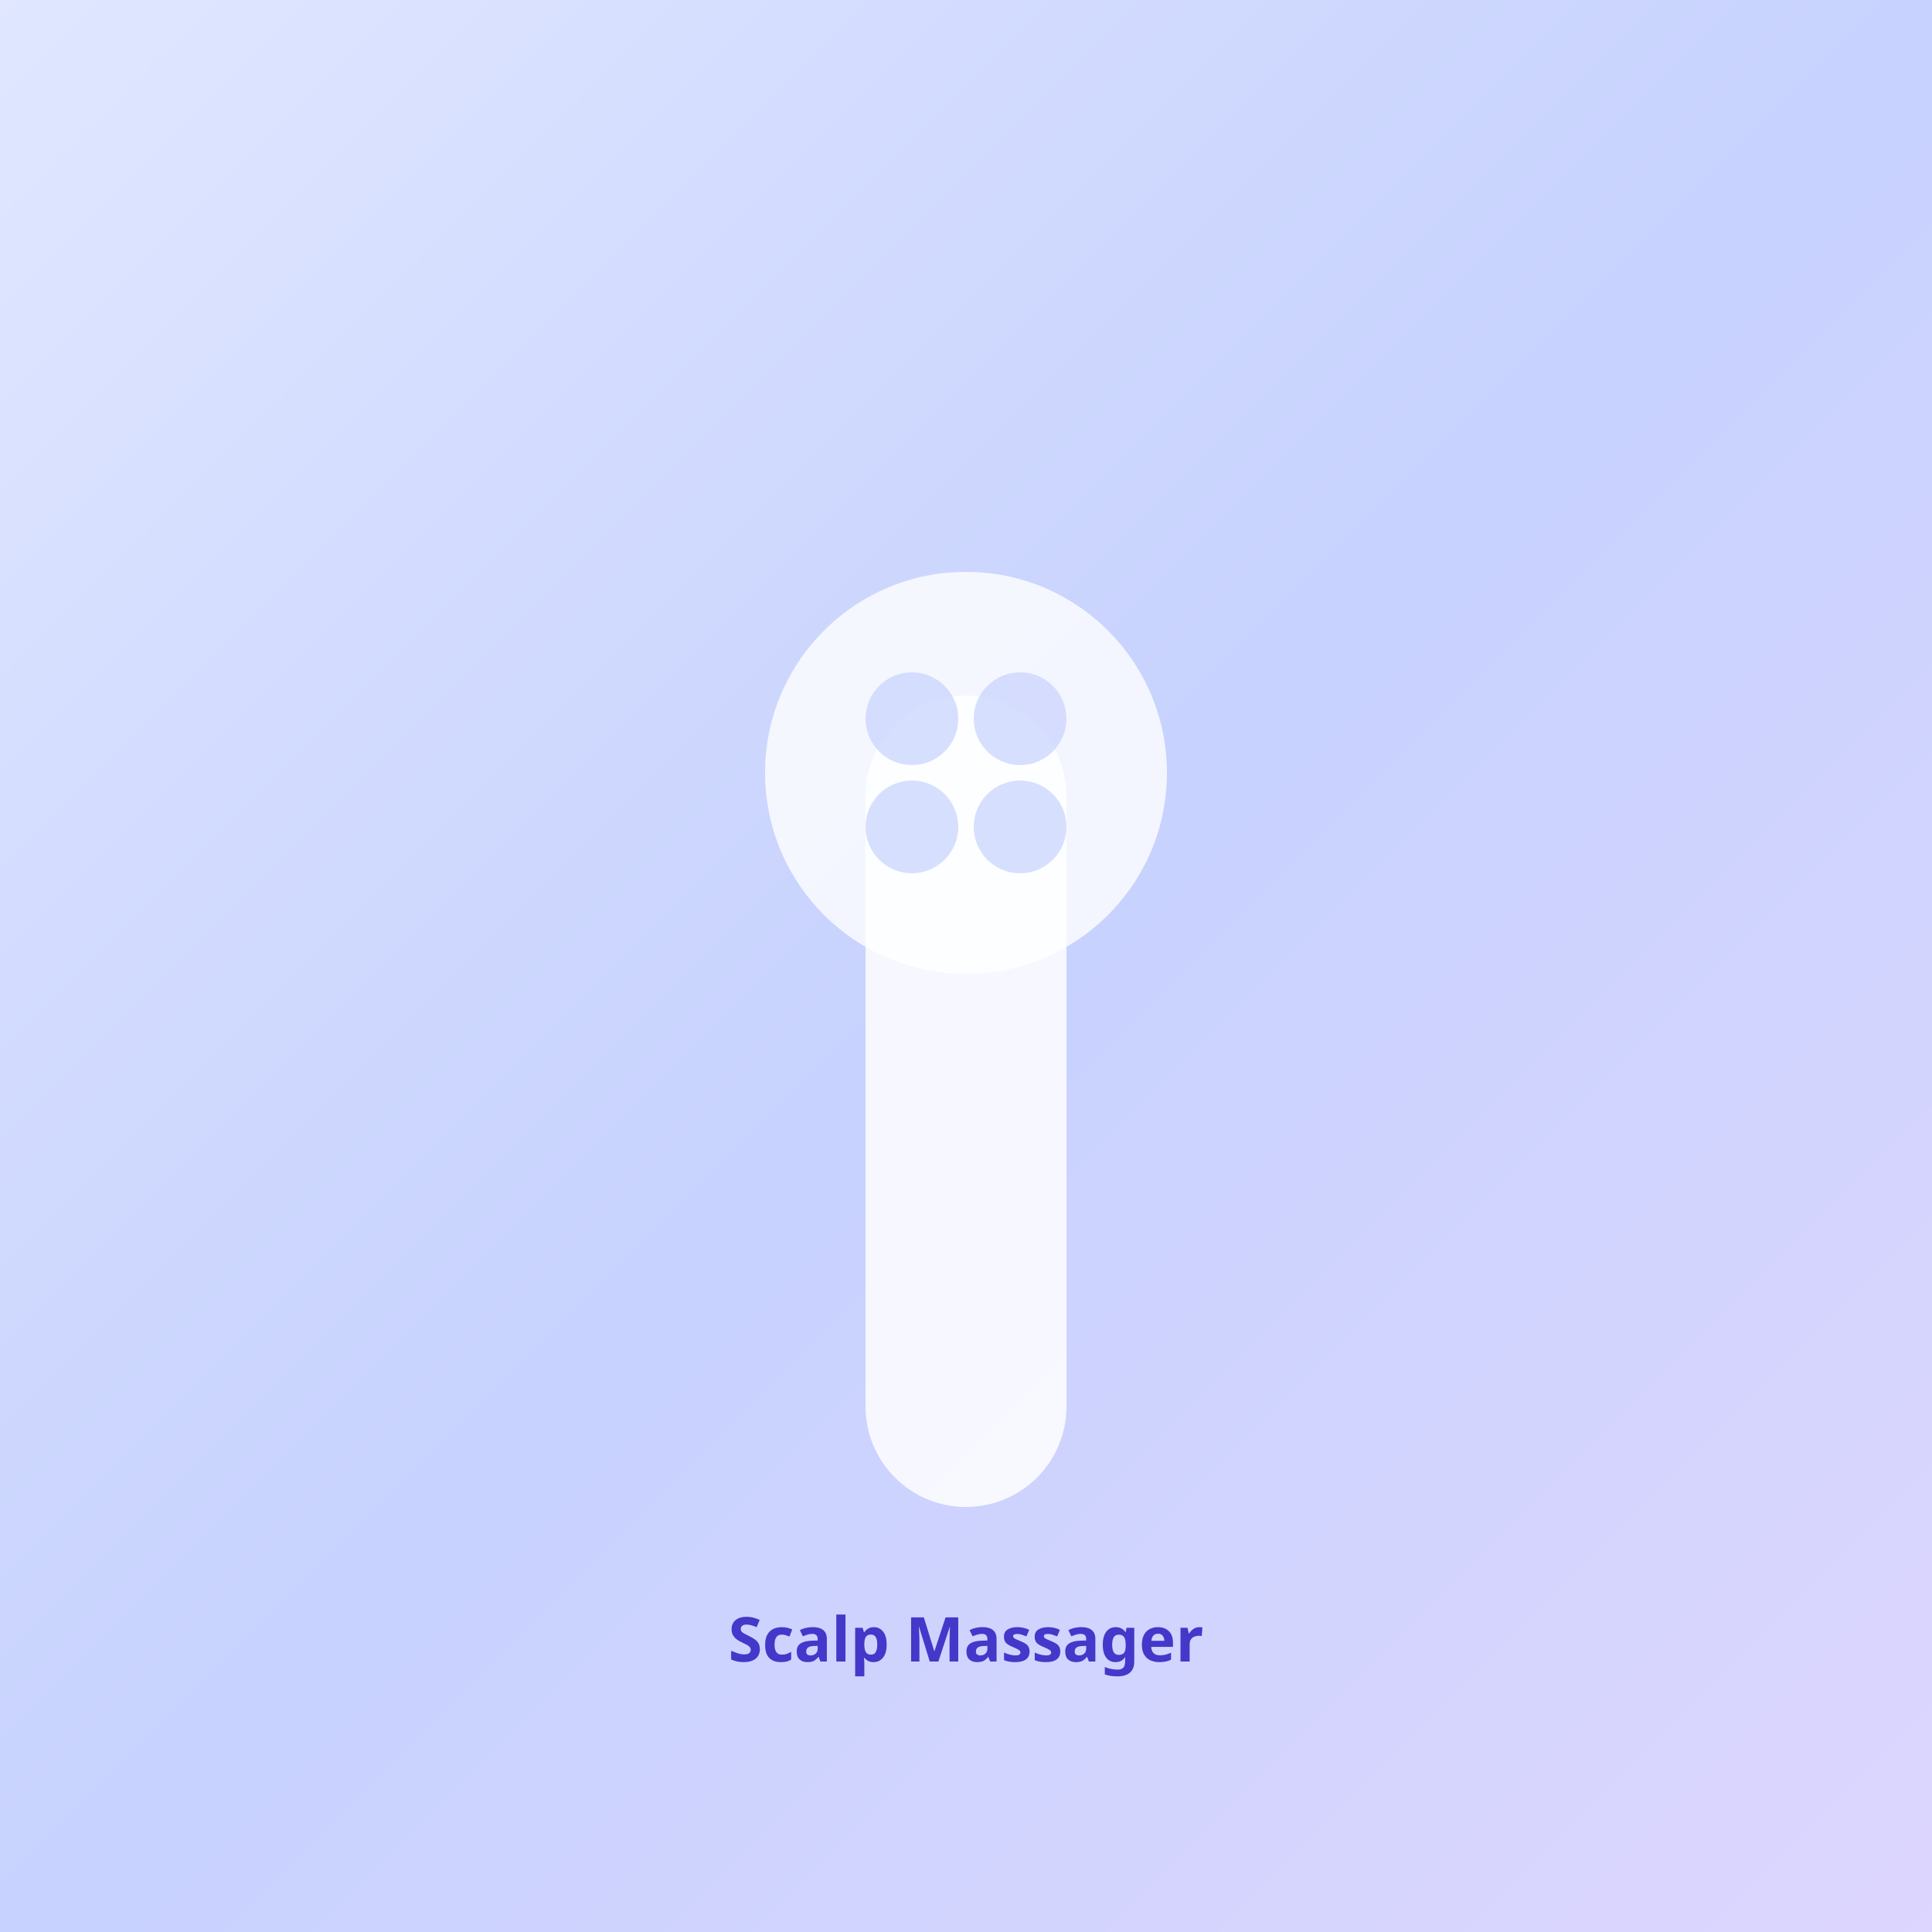
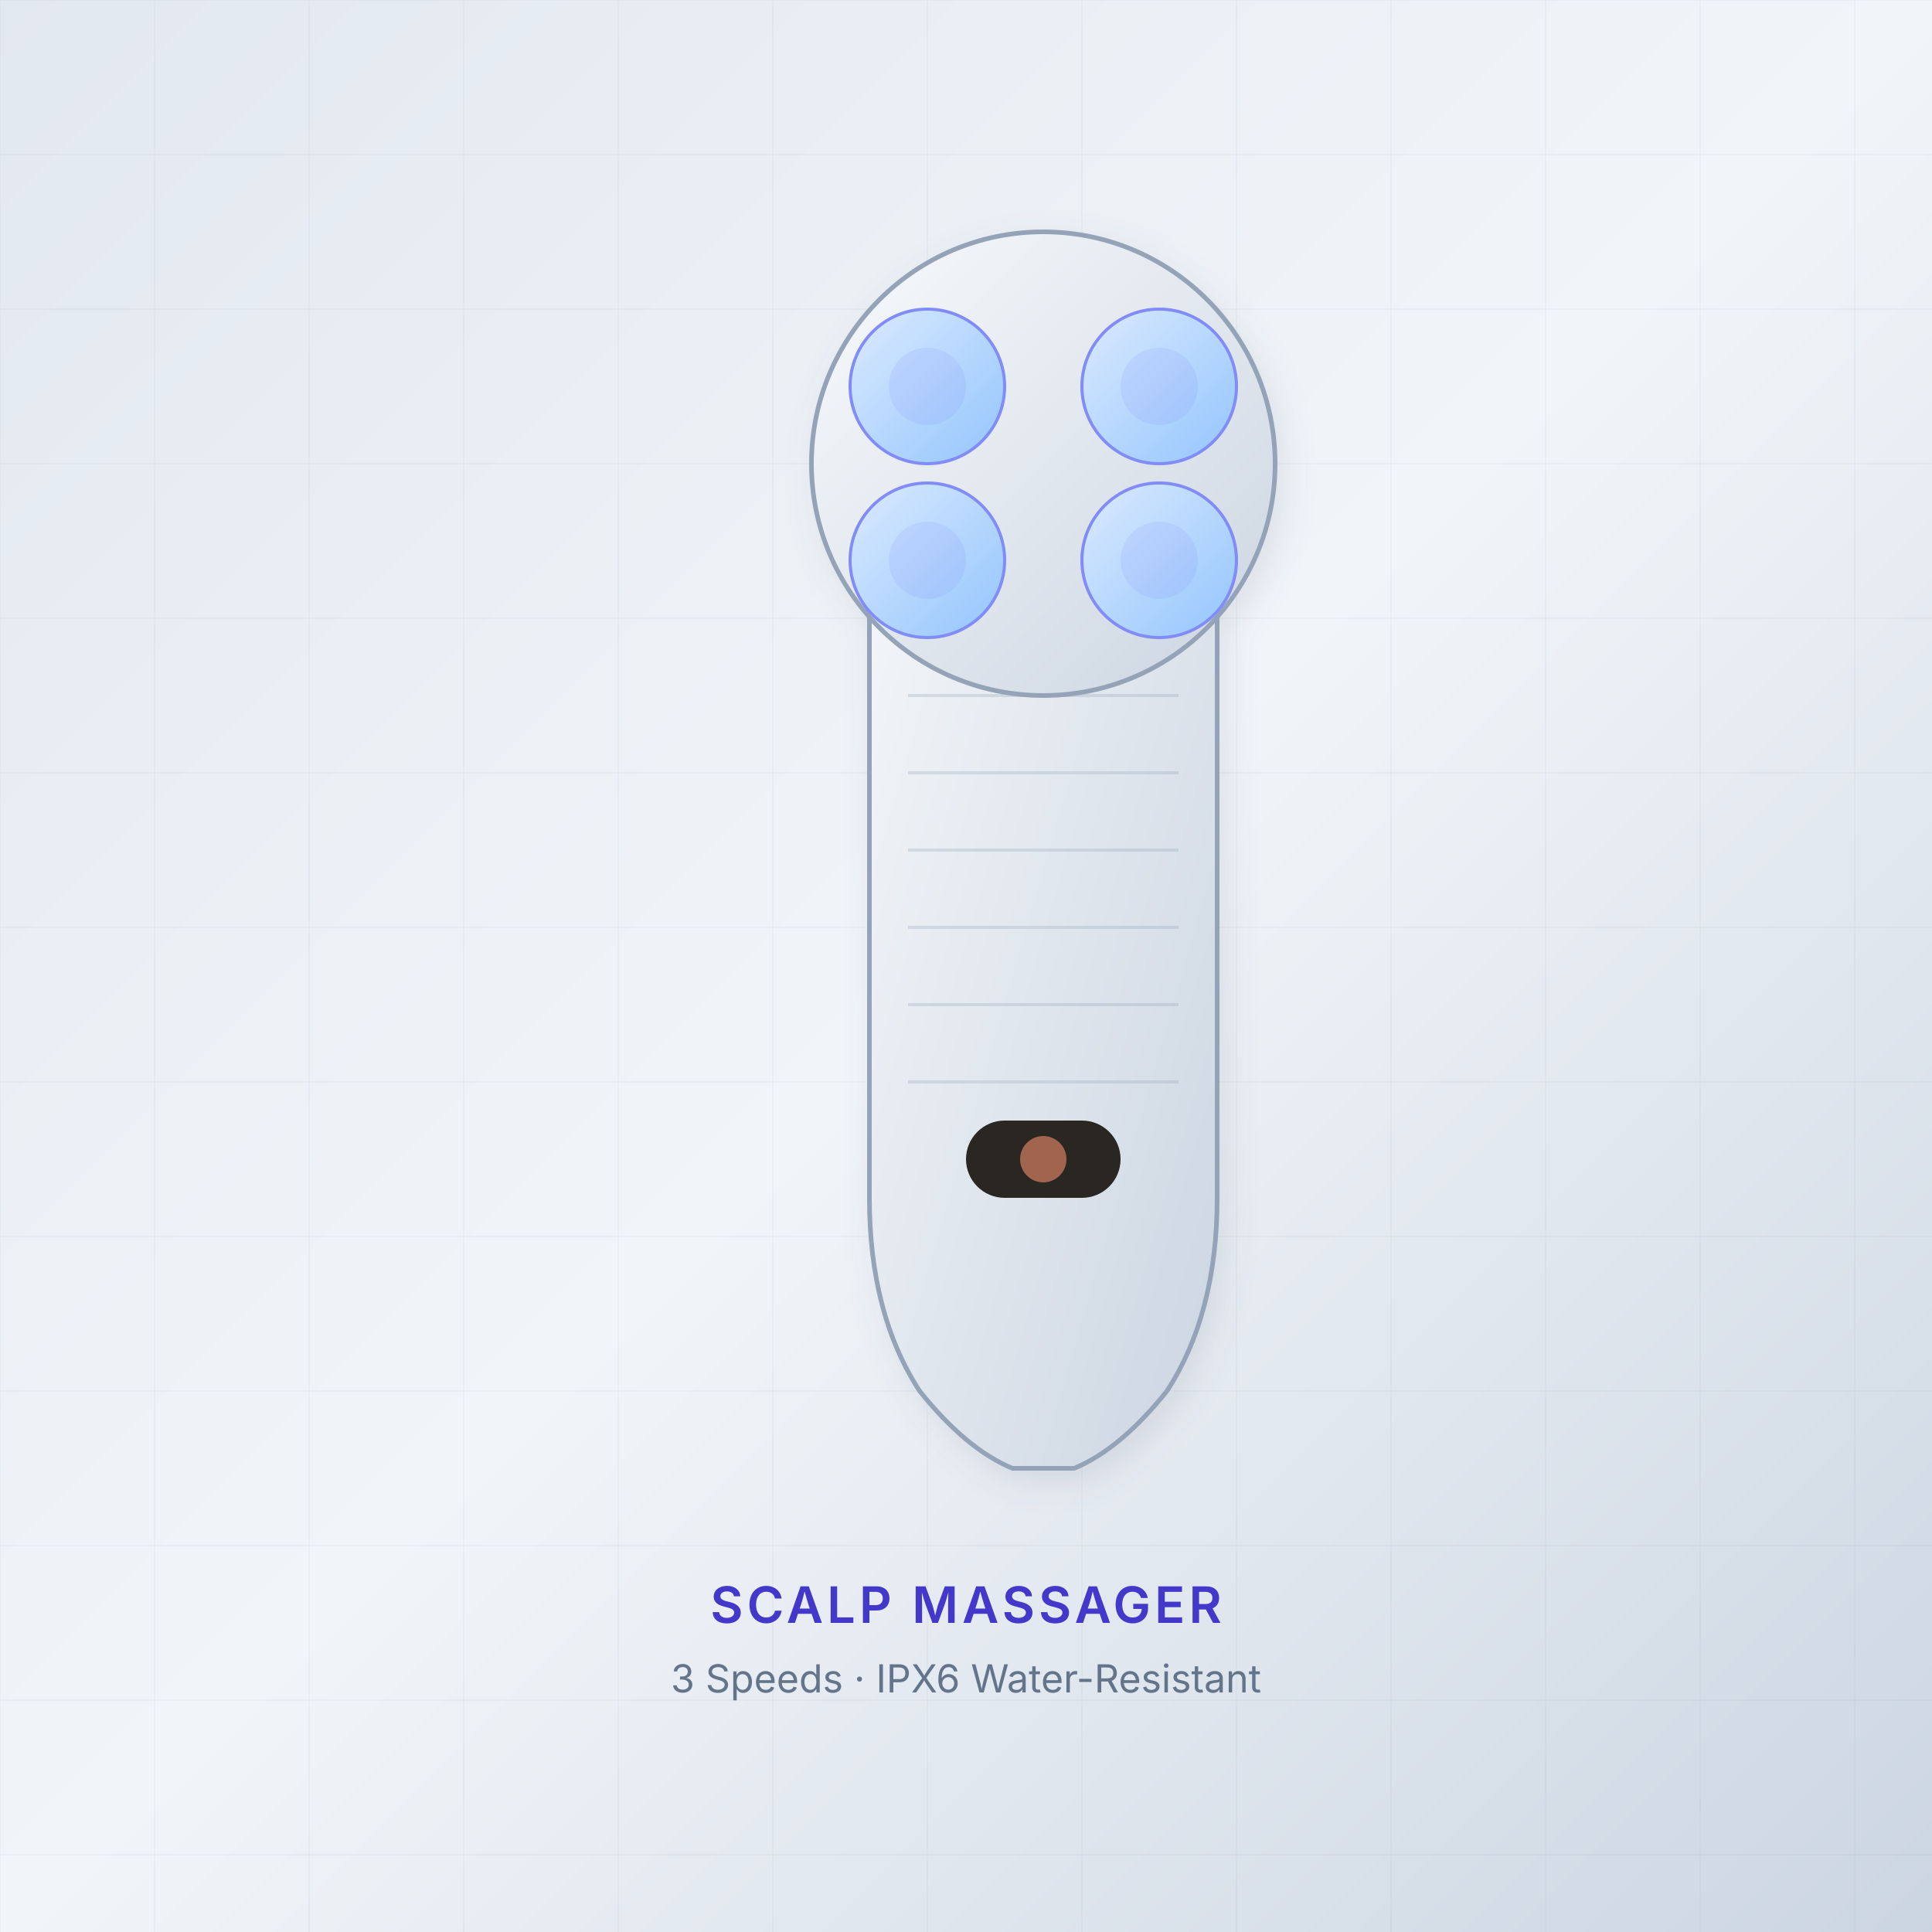
<svg xmlns="http://www.w3.org/2000/svg" width="500" height="500" viewBox="0 0 500 500">
  <defs>
    <linearGradient id="bg" x1="0%" y1="0%" x2="100%" y2="100%">
-       <stop offset="0%" style="stop-color:#e0e7ff" />
-       <stop offset="50%" style="stop-color:#c7d2fe" />
-       <stop offset="100%" style="stop-color:#ddd6fe" />
+       <stop offset="0%" style="stop-color:#e2e8f0" />
+       <stop offset="50%" style="stop-color:#f1f5f9" />
+       <stop offset="100%" style="stop-color:#cbd5e1" />
    </linearGradient>
+     <pattern id="tile" width="40" height="40" patternUnits="userSpaceOnUse">
+       <rect width="40" height="40" fill="none" stroke="#94a3b8" stroke-width=".3" opacity=".1" />
+     </pattern>
+     <linearGradient id="body" x1="0%" y1="0%" x2="100%" y2="100%">
+       <stop offset="0%" style="stop-color:#f8fafc" />
+       <stop offset="100%" style="stop-color:#cbd5e1" />
+     </linearGradient>
+     <linearGradient id="tip" x1="0%" y1="0%" x2="100%" y2="100%">
+       <stop offset="0%" style="stop-color:#dbeafe" />
+       <stop offset="100%" style="stop-color:#93c5fd" />
+     </linearGradient>
+     <filter id="shadow">
+       <feDropShadow dx="2" dy="3" stdDeviation="4" flood-color="#64748b" flood-opacity=".15" />
+     </filter>
  </defs>
  <rect width="500" height="500" fill="url(#bg)" />
-   <rect x="224" y="180" width="52" height="210" rx="26" fill="#fff" opacity=".85" />
-   <circle cx="250" cy="200" r="52" fill="#fff" opacity=".8" />
-   <circle cx="236" cy="186" r="12" fill="#c7d2fe" opacity=".7" />
-   <circle cx="264" cy="186" r="12" fill="#c7d2fe" opacity=".7" />
-   <circle cx="236" cy="214" r="12" fill="#c7d2fe" opacity=".7" />
-   <circle cx="264" cy="214" r="12" fill="#c7d2fe" opacity=".7" />
-   <text x="250" y="430" text-anchor="middle" fill="#4338ca" font-size="16" font-weight="bold" font-family="system-ui">Scalp Massager</text>
+   <rect width="500" height="500" fill="url(#tile)" />
+   <g filter="url(#shadow)">
+     <path d="M225,140 Q225,110 238,90 Q250,75 262,70 L278,70 Q290,75 302,90 Q315,110 315,140 L315,310 Q315,340 302,360 Q290,375 278,380 L262,380 Q250,375 238,360 Q225,340 225,310 Z" fill="url(#body)" stroke="#94a3b8" stroke-width="1.2" />
+     <line x1="235" y1="180" x2="305" y2="180" stroke="#94a3b8" stroke-width=".8" opacity=".3" />
+     <line x1="235" y1="200" x2="305" y2="200" stroke="#94a3b8" stroke-width=".8" opacity=".3" />
+     <line x1="235" y1="220" x2="305" y2="220" stroke="#94a3b8" stroke-width=".8" opacity=".3" />
+     <line x1="235" y1="240" x2="305" y2="240" stroke="#94a3b8" stroke-width=".8" opacity=".3" />
+     <line x1="235" y1="260" x2="305" y2="260" stroke="#94a3b8" stroke-width=".8" opacity=".3" />
+     <line x1="235" y1="280" x2="305" y2="280" stroke="#94a3b8" stroke-width=".8" opacity=".3" />
+     <rect x="250" y="290" width="40" height="20" rx="10" fill="#292524" />
+     <circle cx="270" cy="300" r="6" fill="#c97b5d" opacity=".75" />
+     <circle cx="270" cy="120" r="60" fill="url(#body)" stroke="#94a3b8" stroke-width="1.2" />
+     <circle cx="240" cy="100" r="20" fill="url(#tip)" stroke="#818cf8" stroke-width=".8" />
+     <circle cx="240" cy="100" r="10" fill="#6366f1" opacity=".1" />
+     <circle cx="300" cy="100" r="20" fill="url(#tip)" stroke="#818cf8" stroke-width=".8" />
+     <circle cx="300" cy="100" r="10" fill="#6366f1" opacity=".1" />
+     <circle cx="240" cy="145" r="20" fill="url(#tip)" stroke="#818cf8" stroke-width=".8" />
+     <circle cx="240" cy="145" r="10" fill="#6366f1" opacity=".1" />
+     <circle cx="300" cy="145" r="20" fill="url(#tip)" stroke="#818cf8" stroke-width=".8" />
+     <circle cx="300" cy="145" r="10" fill="#6366f1" opacity=".1" />
+   </g>
+   <text x="250" y="420" text-anchor="middle" fill="#4338ca" font-size="13" font-weight="600" font-family="Inter,system-ui" letter-spacing="1">SCALP MASSAGER</text>
+   <text x="250" y="438" text-anchor="middle" fill="#64748b" font-size="10" font-family="Inter,system-ui">3 Speeds · IPX6 Water-Resistant</text>
</svg>
